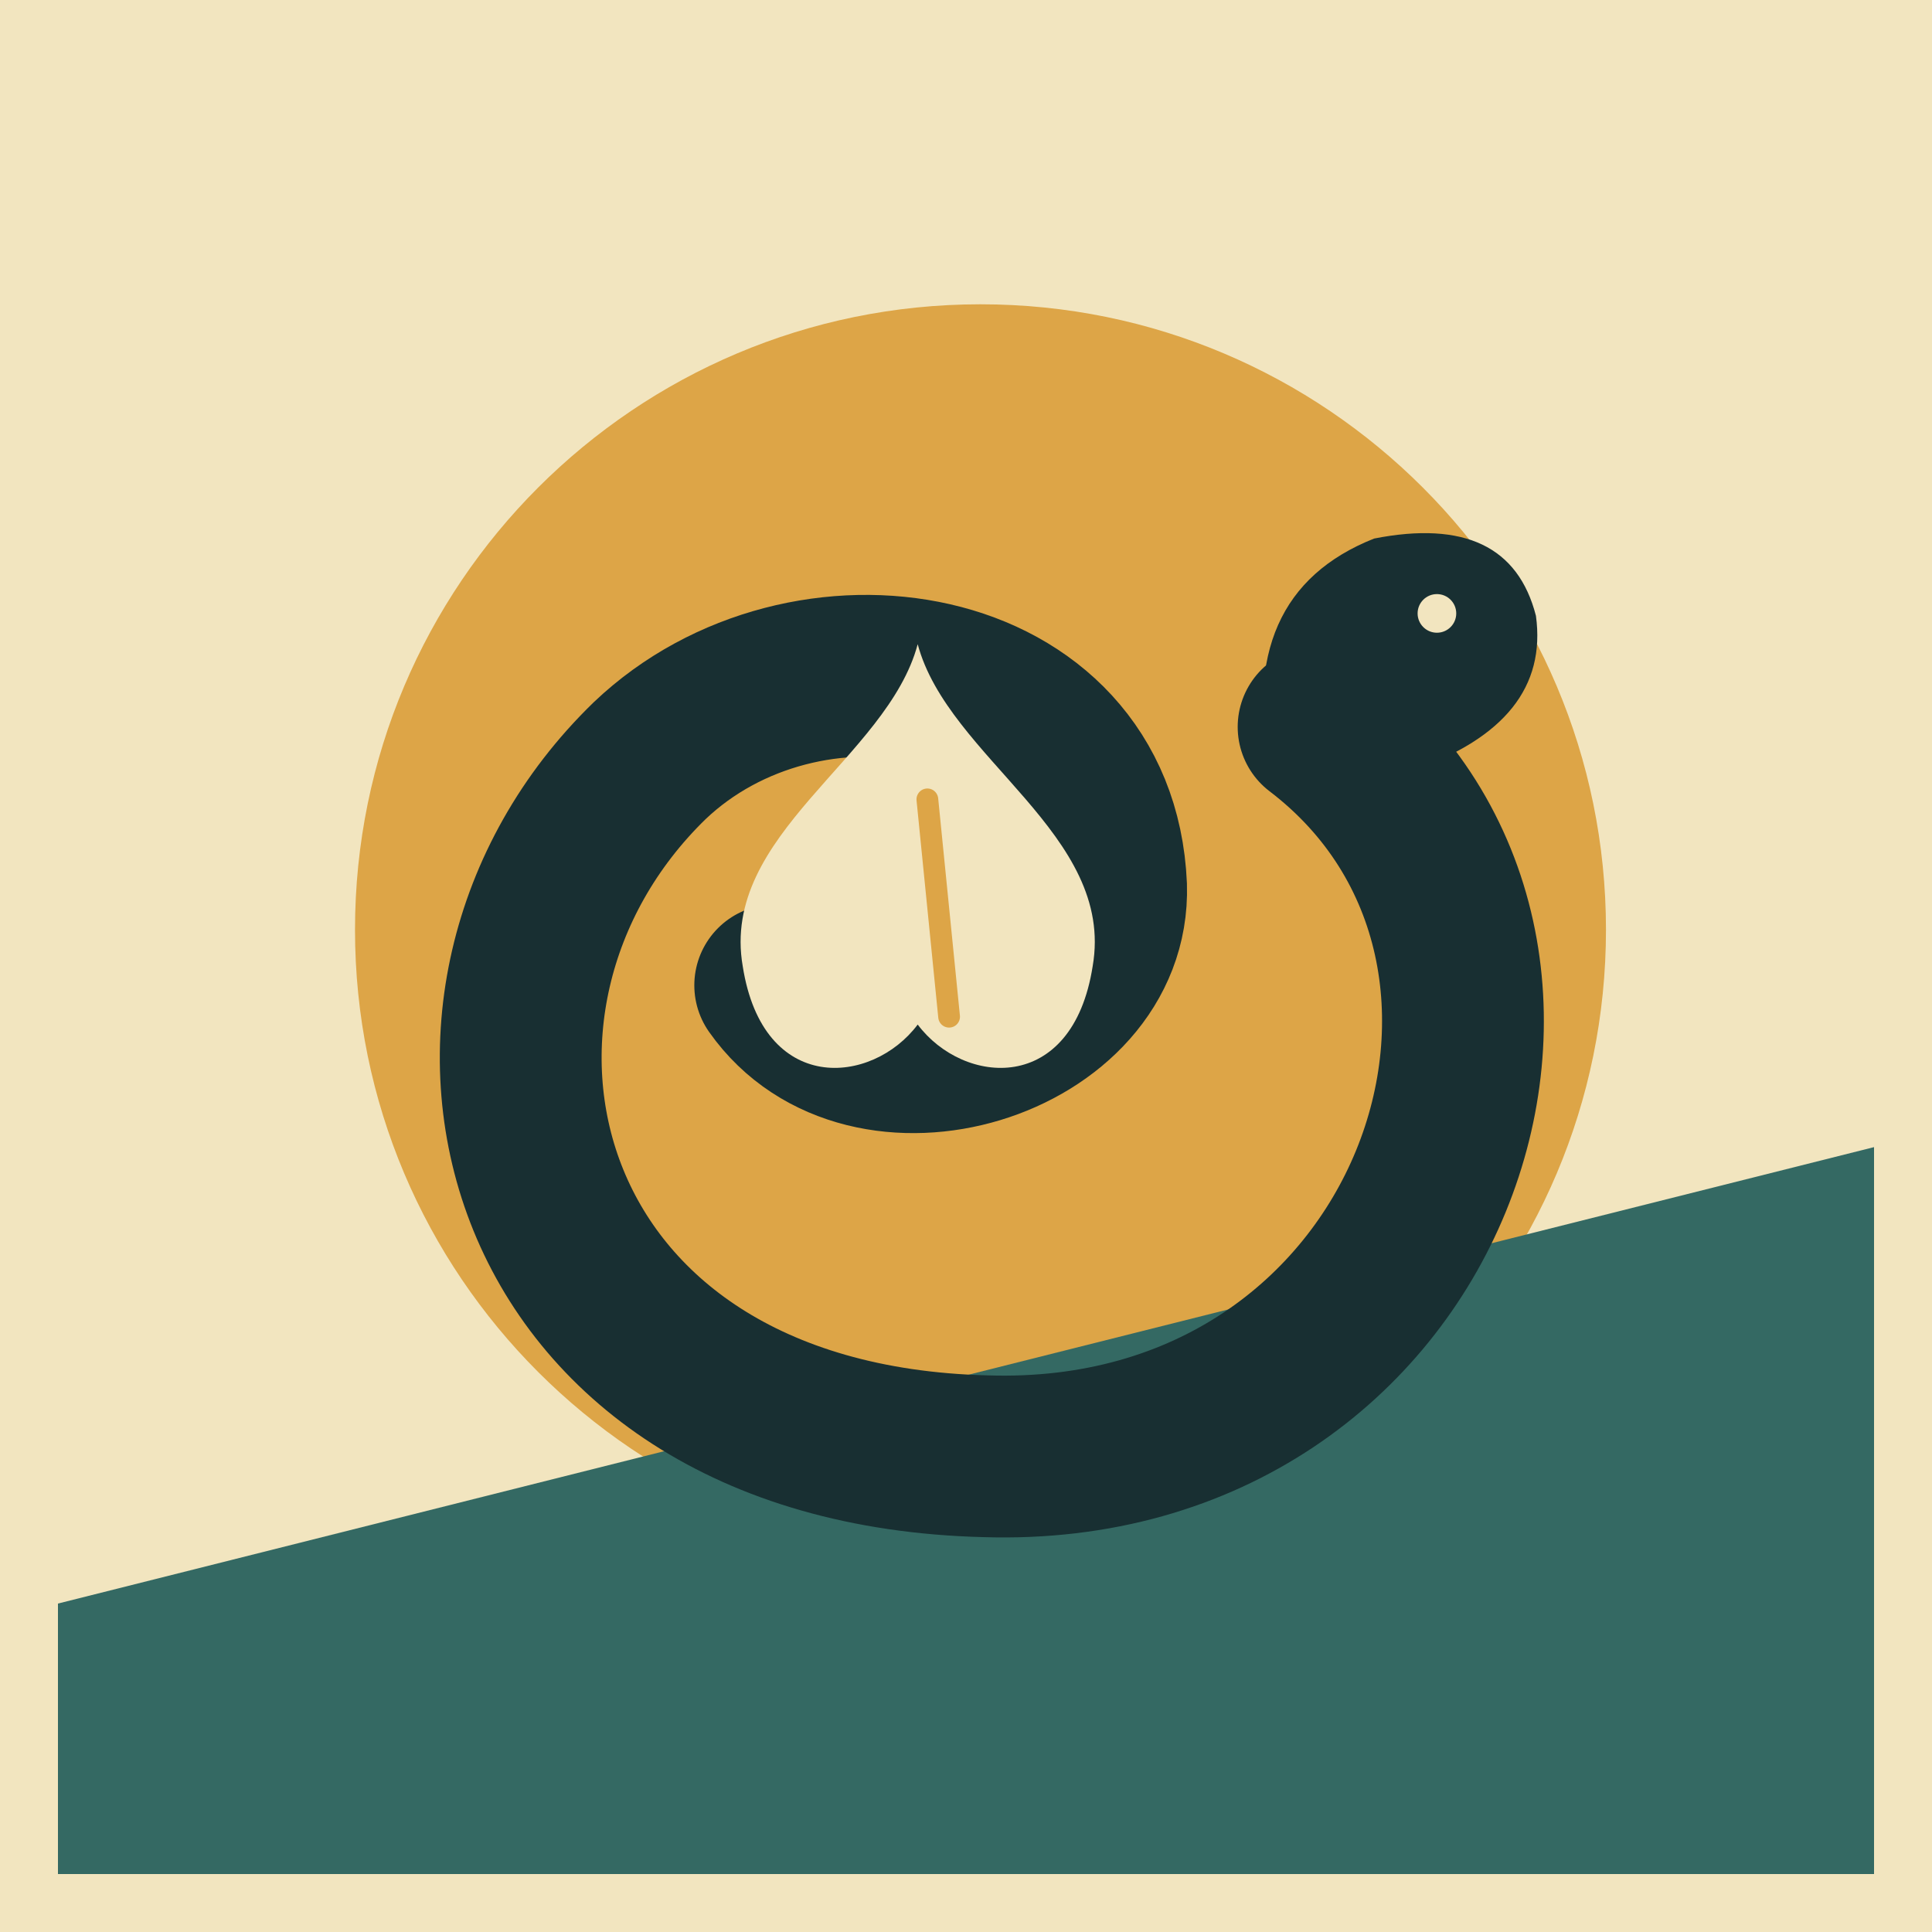
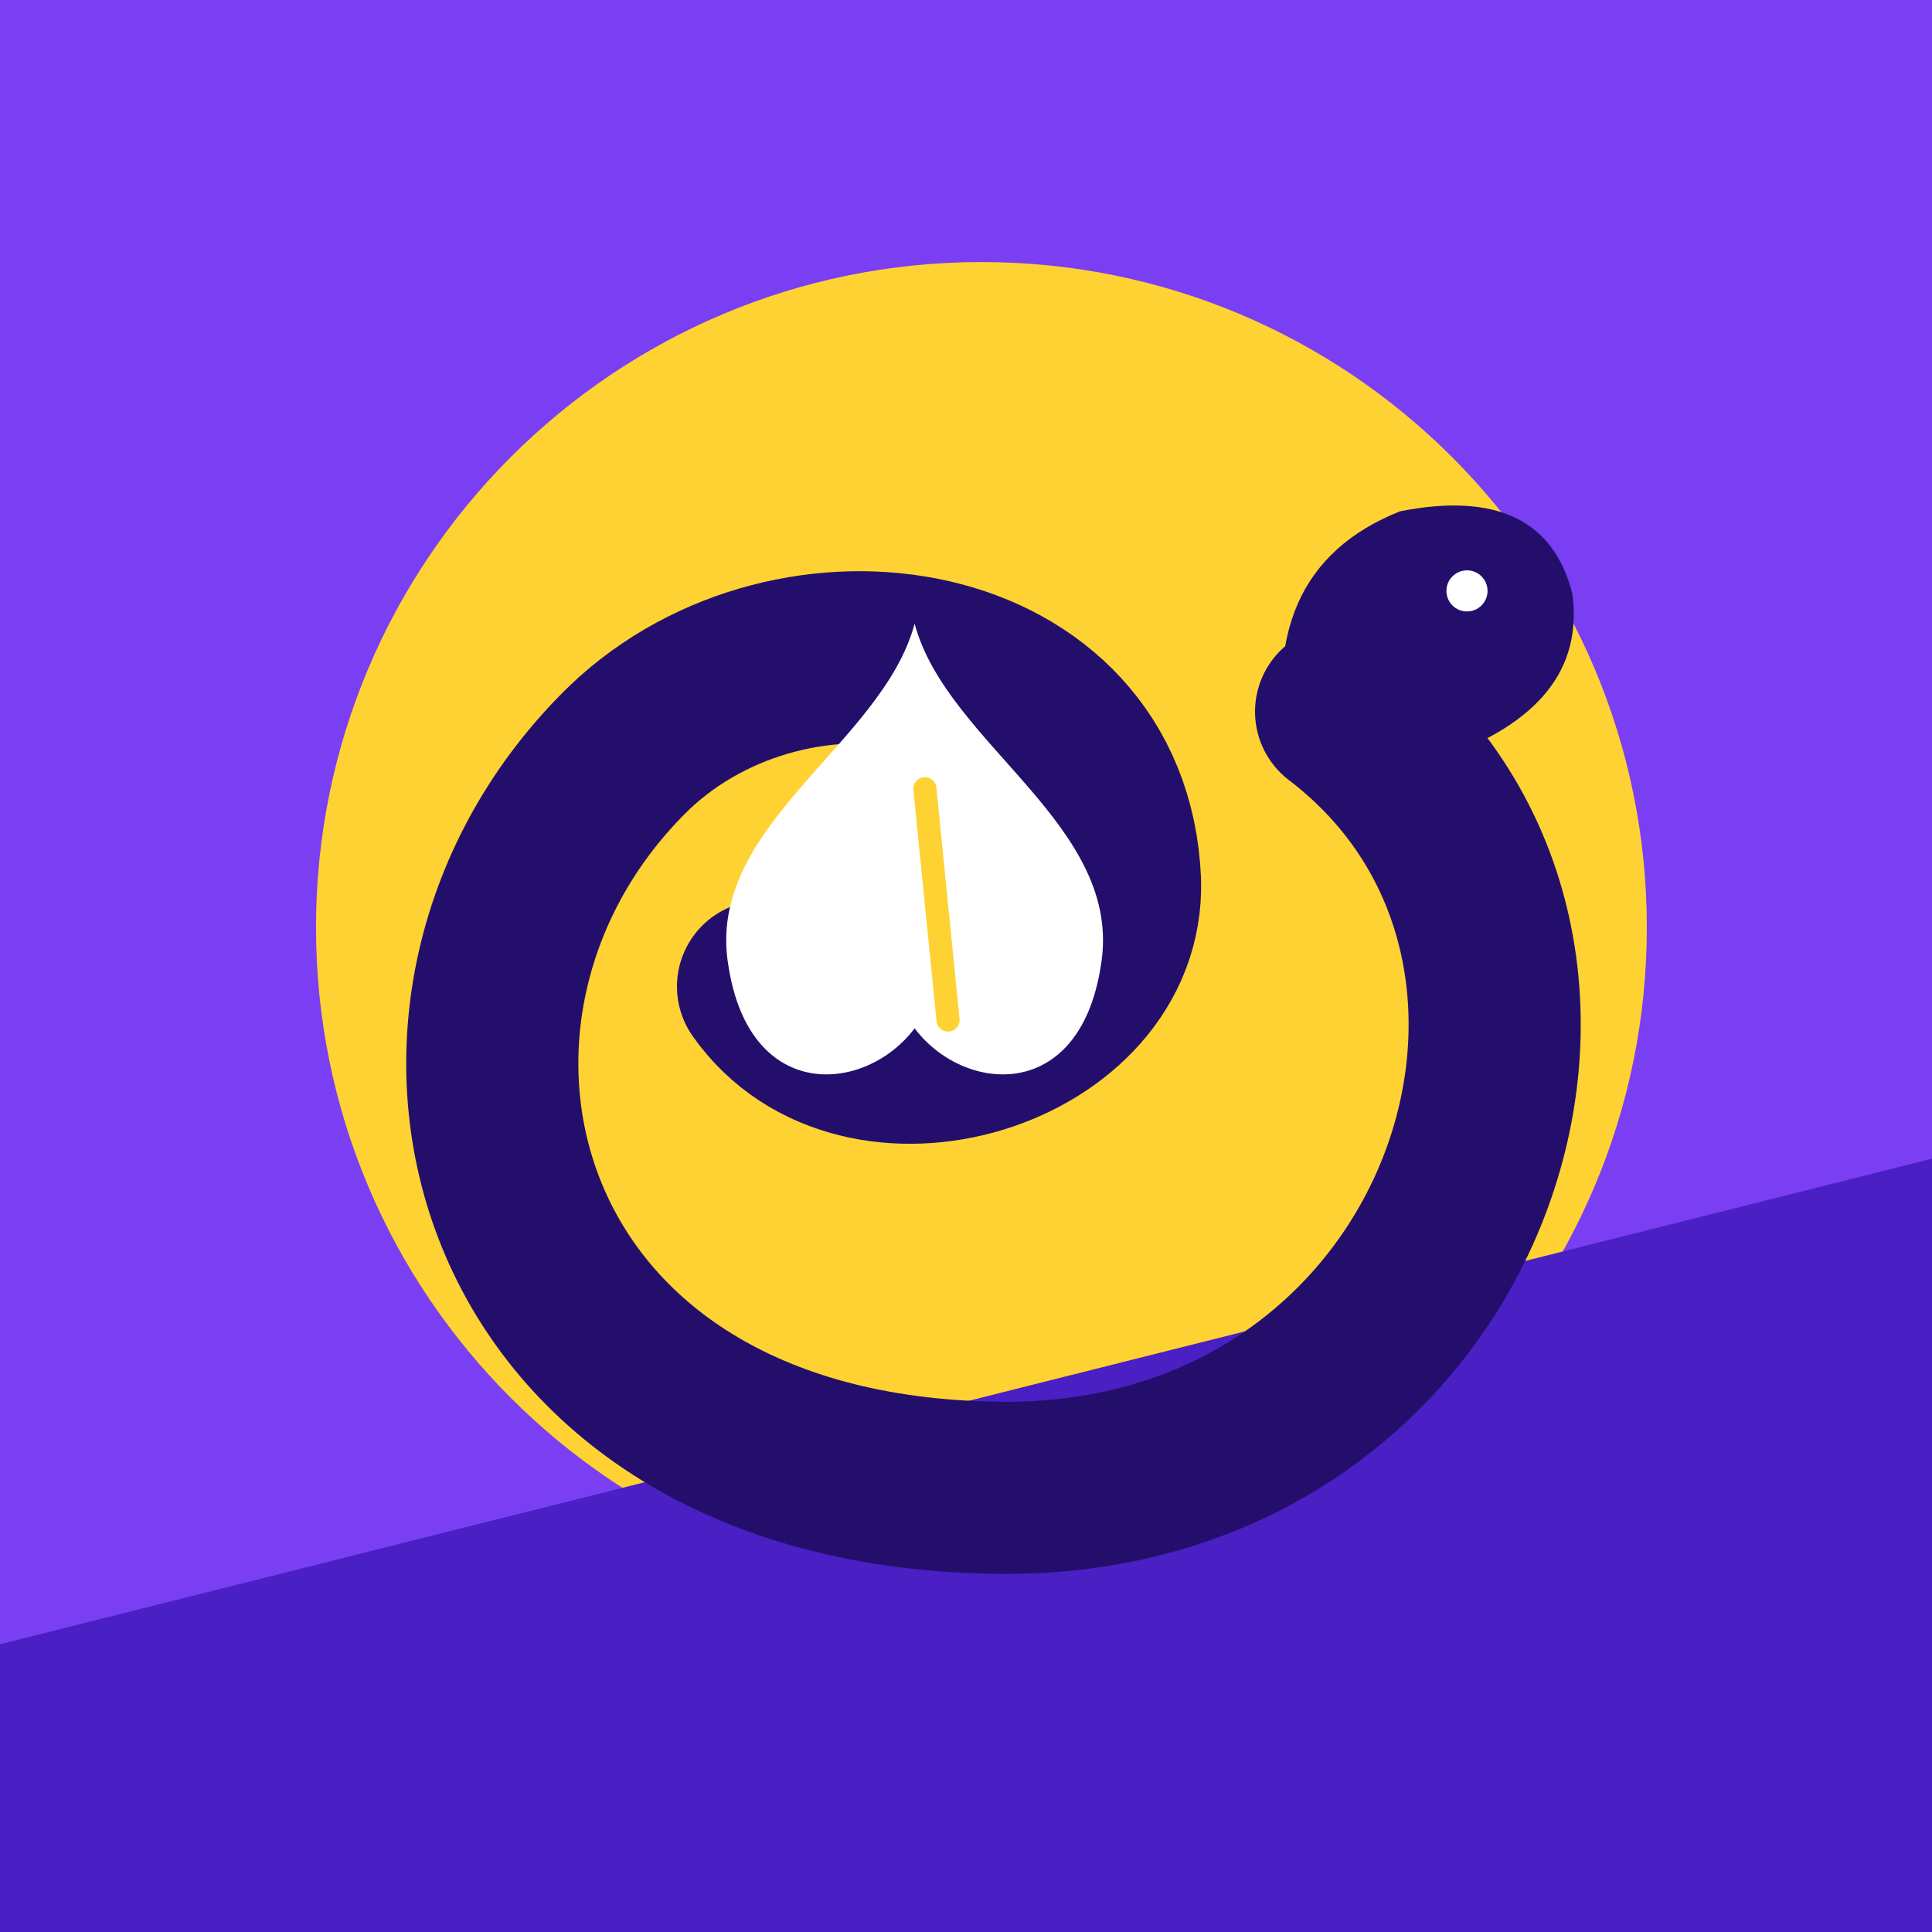
- <svg xmlns="http://www.w3.org/2000/svg" width="800" height="800" viewBox="0 0 800 800" role="img" aria-labelledby="title-khanda desc-khanda">
+ <svg xmlns="http://www.w3.org/2000/svg" width="800" height="800" viewBox="24 24 752 752" role="img" aria-labelledby="title-khanda desc-khanda">
  <defs>
    <clipPath id="crop-khanda">
      <rect x="24" y="24" width="752" height="752" />
    </clipPath>
  </defs>
-   <rect x="0" y="0" width="800" height="800" rx="0" fill="#F2E5BF" />
+   <rect x="0" y="0" width="800" height="800" rx="0" fill="#7A3FF2" />
  <g clip-path="url(#crop-khanda)">
-     <rect x="24" y="24" width="752" height="752" rx="0" fill="#F2E5BF" />
-     <circle cx="406" cy="385" r="259" fill="#DDA547" />
-     <polygon points="24,776 24,664 776,475 776,776" fill="#346963" />
-     <path d="M546 301C668 394 594 609 408 603C210 598 167 414 269 315C333 254 454 273 458 367C460 431 359 462 321 408" fill="none" stroke="#182F32" stroke-width="67" stroke-linecap="round" stroke-linejoin="round" />
-     <path d="M526 320Q511 246 569 223Q625 212 636 255Q642 299 585 319Z" fill="#182F32" />
-     <circle cx="595" cy="254" r="8" fill="#F2E5BF" />
+     <rect x="24" y="24" width="752" height="752" rx="0" fill="#7A3FF2" />
+     <circle cx="406" cy="385" r="259" fill="#FFD233" />
+     <polygon points="24,776 24,664 776,475 776,776" fill="#4A1FC4" />
+     <path d="M546 301C668 394 594 609 408 603C210 598 167 414 269 315C333 254 454 273 458 367C460 431 359 462 321 408" fill="none" stroke="#230F6B" stroke-width="67" stroke-linecap="round" stroke-linejoin="round" />
+     <path d="M526 320Q511 246 569 223Q625 212 636 255Q642 299 585 319Z" fill="#230F6B" />
+     <circle cx="595" cy="254" r="8" fill="#FFFFFF" />
    <g transform="translate(380 377) rotate(180) scale(1.05)">
-       <path d="M0 105C-12 60-78 30-69-22C-61-73-18-69 0-45C18-69 61-73 69-22C78 30 12 60 0 105Z" fill="#F2E5BF" />
+       <path d="M0 105C-12 60-78 30-69-22C-61-73-18-69 0-45C18-69 61-73 69-22C78 30 12 60 0 105Z" fill="#FFFFFF" />
    </g>
-     <path d="M393 421L384 331" fill="none" stroke="#DDA547" stroke-width="9" stroke-linecap="round" stroke-linejoin="round" />
+     <path d="M393 421L384 331" fill="none" stroke="#FFD233" stroke-width="9" stroke-linecap="round" stroke-linejoin="round" />
  </g>
</svg>
